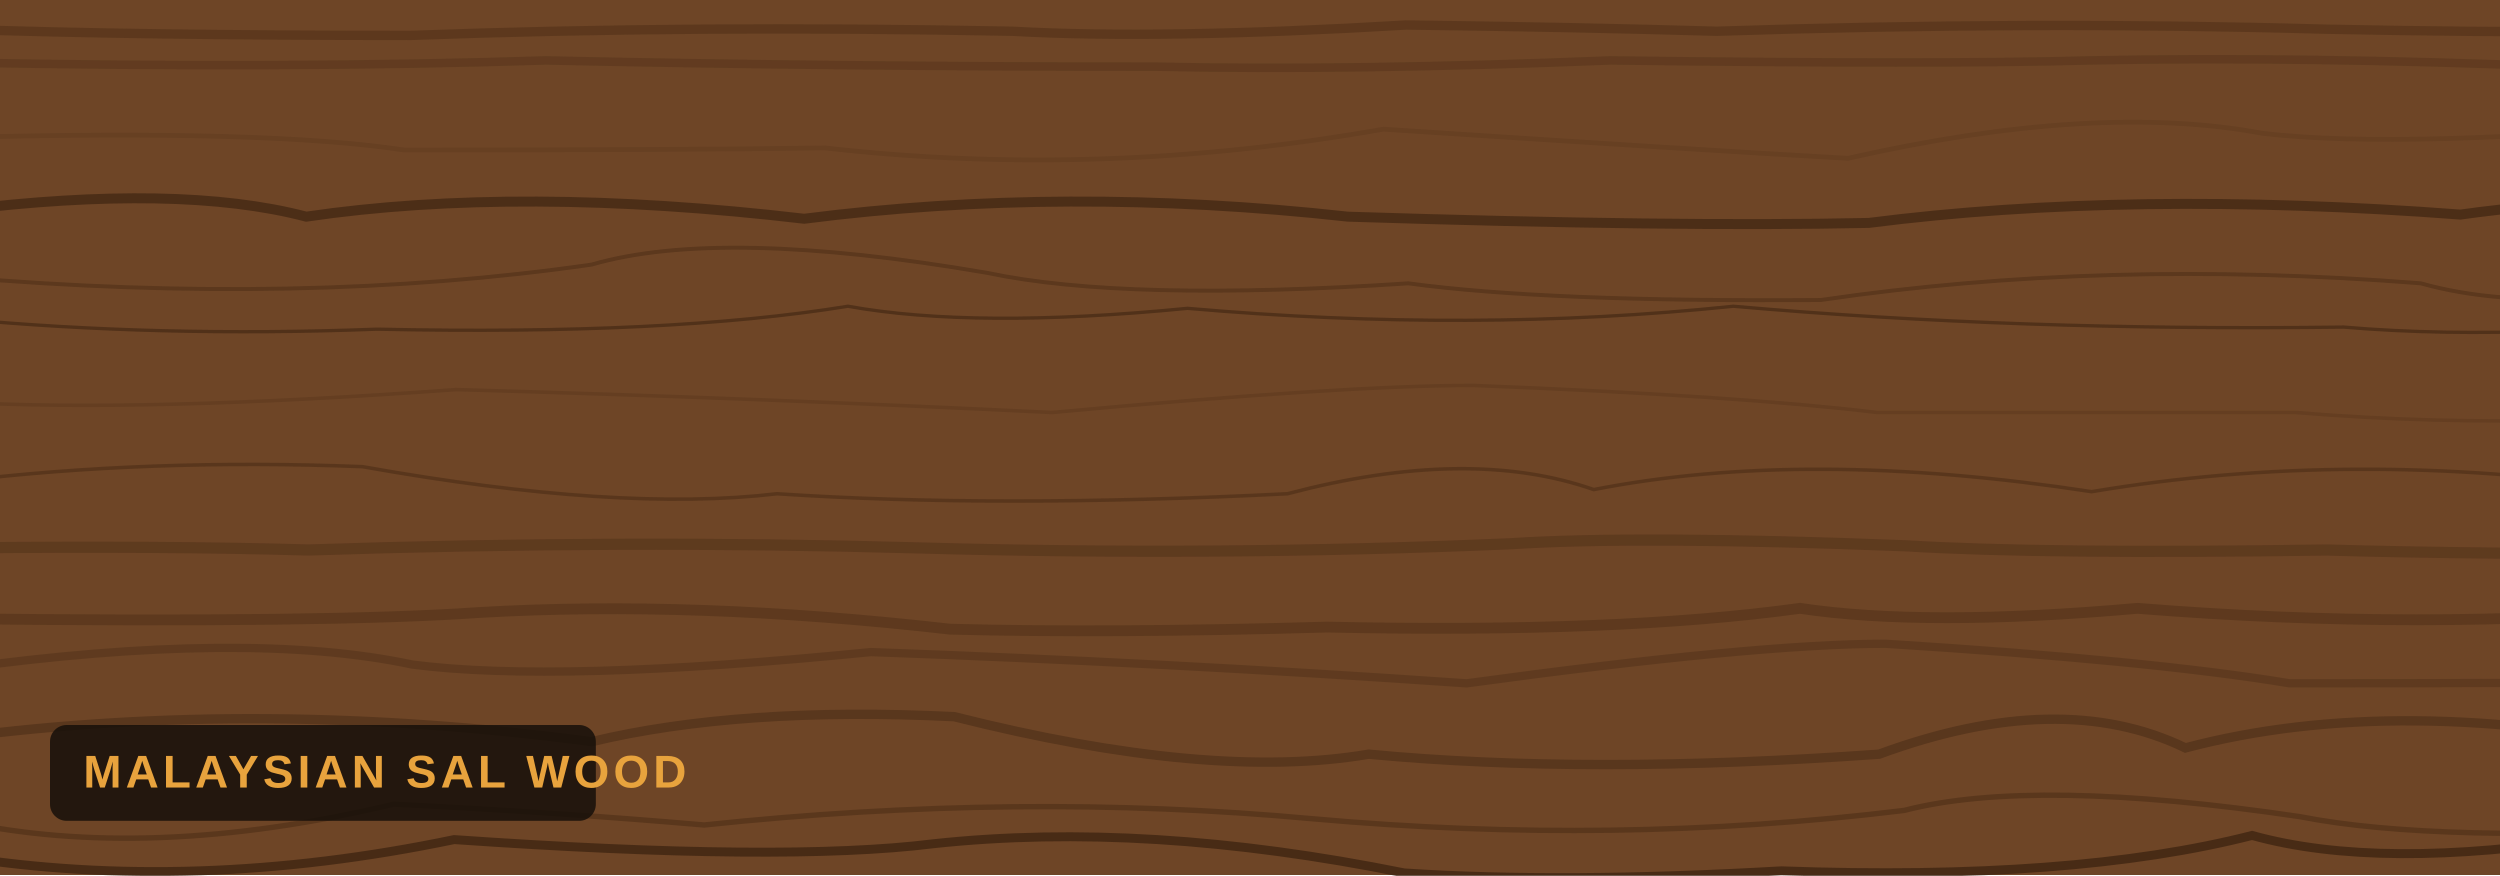
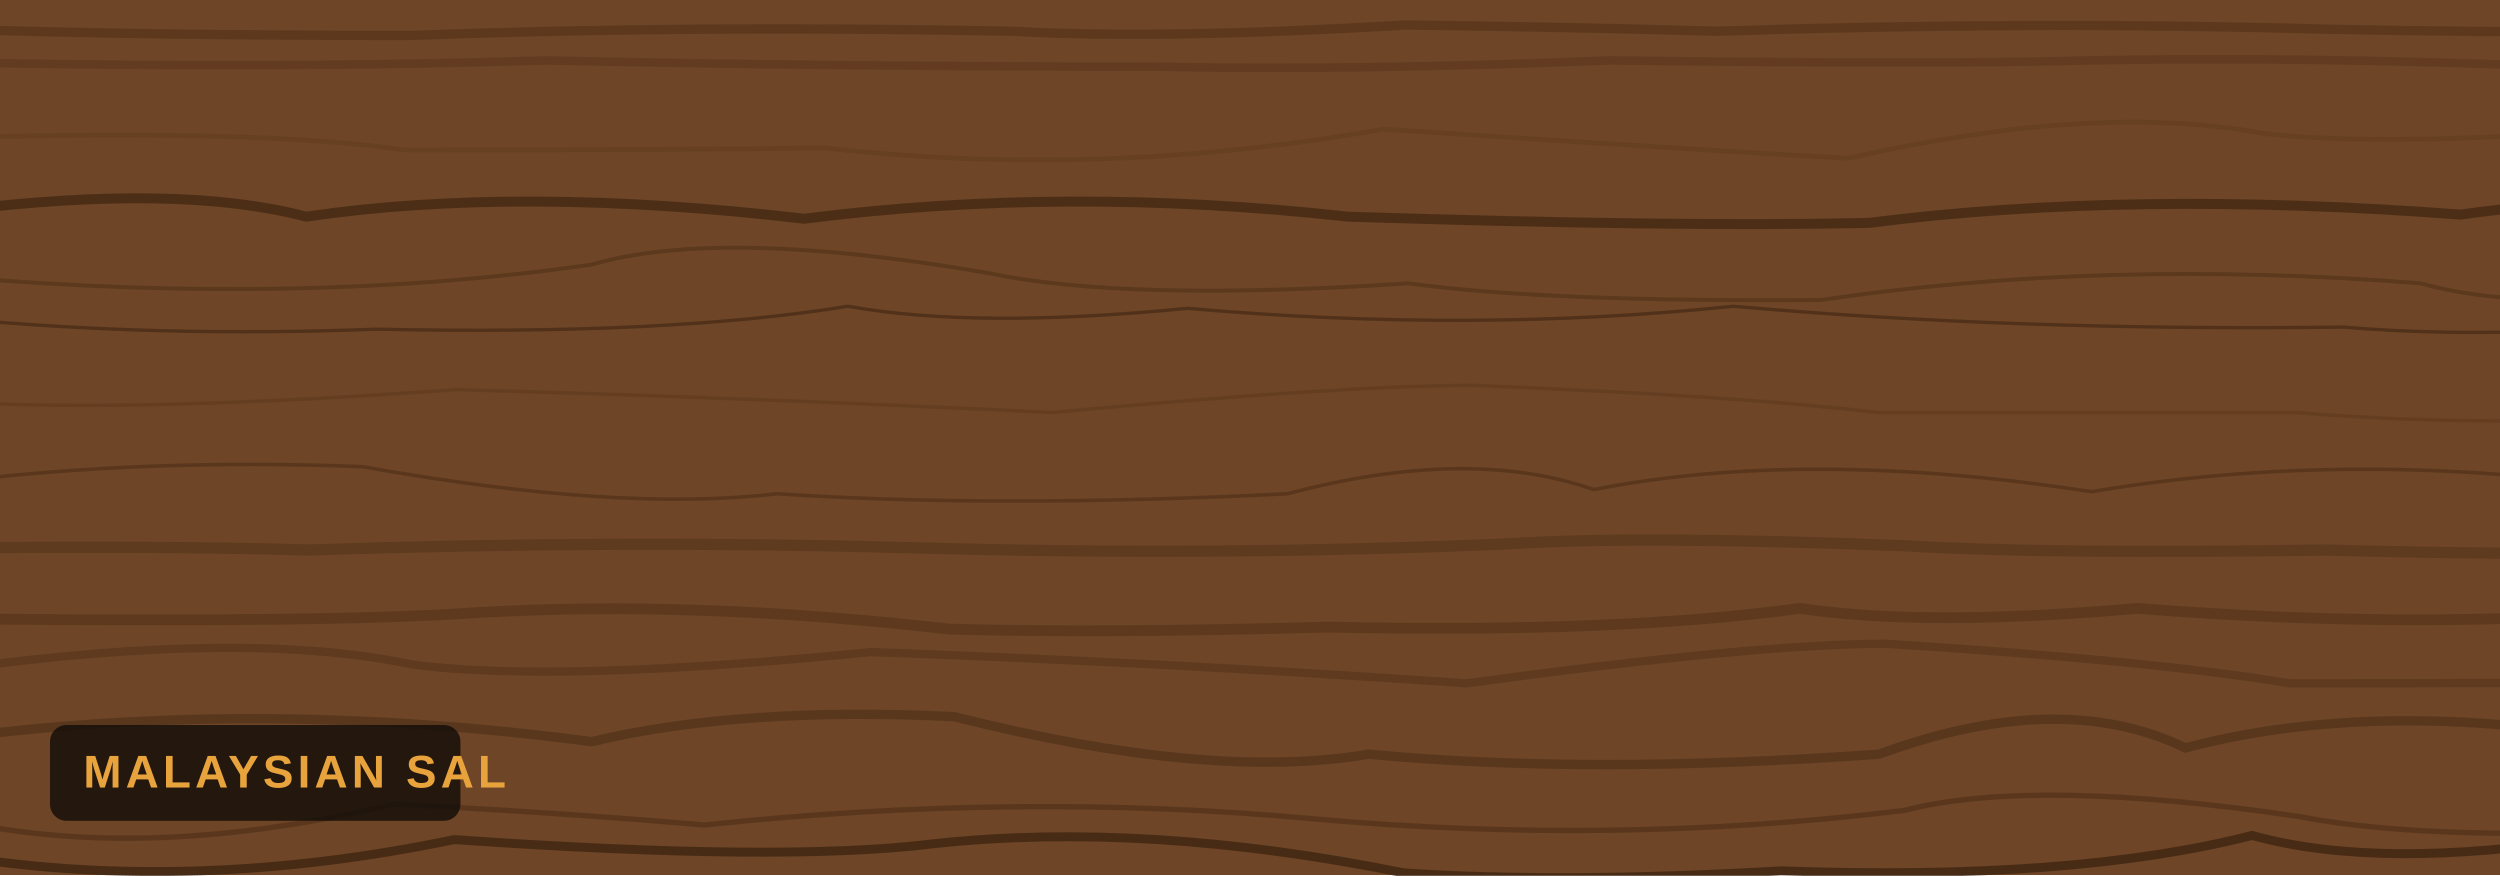
- <svg xmlns="http://www.w3.org/2000/svg" viewBox="0 0 1200 420" width="1200" height="420" role="img" aria-label="Malaysian Sal Wood">
+ <svg xmlns="http://www.w3.org/2000/svg" viewBox="0 0 1200 420" width="1200" height="420" role="img" aria-label="Malaysian Sal">
  <rect width="1200" height="420" fill="#6E4526" />
  <path d="M -20 14 Q 65 17 197 17 Q 333 12 486 15 Q 557 19 675 12 Q 755 13 824 15 Q 975 10 1116 14 Q 1261 17 1400 13" fill="none" stroke="#523118" stroke-width="4.5" opacity="0.63" />
  <path d="M -20 30 Q 137 33 262 29 Q 398 32 555 32 Q 648 34 773 29 Q 932 31 1003 29 Q 1105 27 1229 32 Q 1305 33 1410 32" fill="none" stroke="#523118" stroke-width="4.1" opacity="0.46" />
  <path d="M -20 66 Q 128 62 194 72 Q 331 72 396 71 Q 528 86 664 62 Q 816 72 887 76 Q 1006 49 1086 64 Q 1154 72 1305 58" fill="none" stroke="#523118" stroke-width="2.3" opacity="0.26" />
  <path d="M -20 101 Q 86 88 147 104 Q 249 89 386 105 Q 511 89 647 104 Q 804 109 897 107 Q 1022 91 1181 103 Q 1252 93 1355 96" fill="none" stroke="#3B220F" stroke-width="4.8" opacity="0.65" />
  <path d="M -20 133 Q 145 147 284 127 Q 346 109 474 131 Q 540 145 676 136 Q 742 145 874 144 Q 1010 124 1162 136 Q 1233 156 1352 123" fill="none" stroke="#523118" stroke-width="1.9" opacity="0.66" />
  <path d="M -20 153 Q 76 162 181 158 Q 321 161 407 147 Q 468 158 570 148 Q 707 160 832 147 Q 968 159 1125 157 Q 1218 165 1343 148" fill="none" stroke="#3B220F" stroke-width="1.6" opacity="0.57" />
  <path d="M -20 193 Q 68 198 219 187 Q 361 191 505 198 Q 645 185 707 185 Q 835 190 901 198 Q 1037 198 1102 198 Q 1235 209 1371 190" fill="none" stroke="#523118" stroke-width="1.7" opacity="0.35" />
  <path d="M -20 231 Q 71 220 174 224 Q 297 246 373 237 Q 478 244 618 237 Q 705 214 765 235 Q 867 215 1004 236 Q 1129 215 1265 235 Q 1423 241 1515 239" fill="none" stroke="#523118" stroke-width="1.7" opacity="0.74" />
  <path d="M -20 263 Q 80 262 148 264 Q 299 259 441 263 Q 585 267 725 261 Q 787 257 915 262 Q 981 266 1117 264 Q 1182 266 1315 266" fill="none" stroke="#523118" stroke-width="5.4" opacity="0.54" />
  <path d="M -20 297 Q 159 299 230 294 Q 333 288 456 302 Q 532 304 637 301 Q 777 304 864 292 Q 924 301 1026 292 Q 1163 303 1288 292 Q 1424 302 1582 300" fill="none" stroke="#523118" stroke-width="5.2" opacity="0.58" />
  <path d="M -20 321 Q 118 302 198 319 Q 267 328 418 313 Q 559 318 704 328 Q 843 309 905 309 Q 1033 317 1099 328 Q 1236 328 1301 327" fill="none" stroke="#3B220F" stroke-width="4.0" opacity="0.30" />
  <path d="M -20 354 Q 125 335 284 356 Q 355 339 458 344 Q 581 375 657 362 Q 762 372 902 362 Q 989 330 1049 359 Q 1151 332 1288 361 Q 1413 332 1549 360" fill="none" stroke="#3B220F" stroke-width="4.5" opacity="0.41" />
  <path d="M -20 394 Q 71 414 189 386 Q 269 390 338 396 Q 489 380 630 393 Q 775 406 914 389 Q 976 373 1104 392 Q 1170 405 1307 397" fill="none" stroke="#523118" stroke-width="2.6" opacity="0.71" />
  <path d="M -20 411 Q 93 429 218 403 Q 376 414 448 405 Q 550 394 674 419 Q 750 424 855 418 Q 995 423 1081 401 Q 1142 418 1244 402 Q 1381 422 1506 402" fill="none" stroke="#3B220F" stroke-width="4.3" opacity="0.74" />
-   <rect x="24" y="348" width="262" height="46" rx="8" fill="#160F09" opacity="0.85" />
-   <text x="40" y="378" font-family="Arial, sans-serif" font-size="22" font-weight="bold" fill="#E8A33D" letter-spacing="2">MALAYSIAN SAL WOOD</text>
+   <rect x="24" y="348" width="197" height="46" rx="8" fill="#160F09" opacity="0.85" />
+   <text x="40" y="378" font-family="Arial, sans-serif" font-size="22" font-weight="bold" fill="#E8A33D" letter-spacing="2">MALAYSIAN SAL</text>
</svg>
